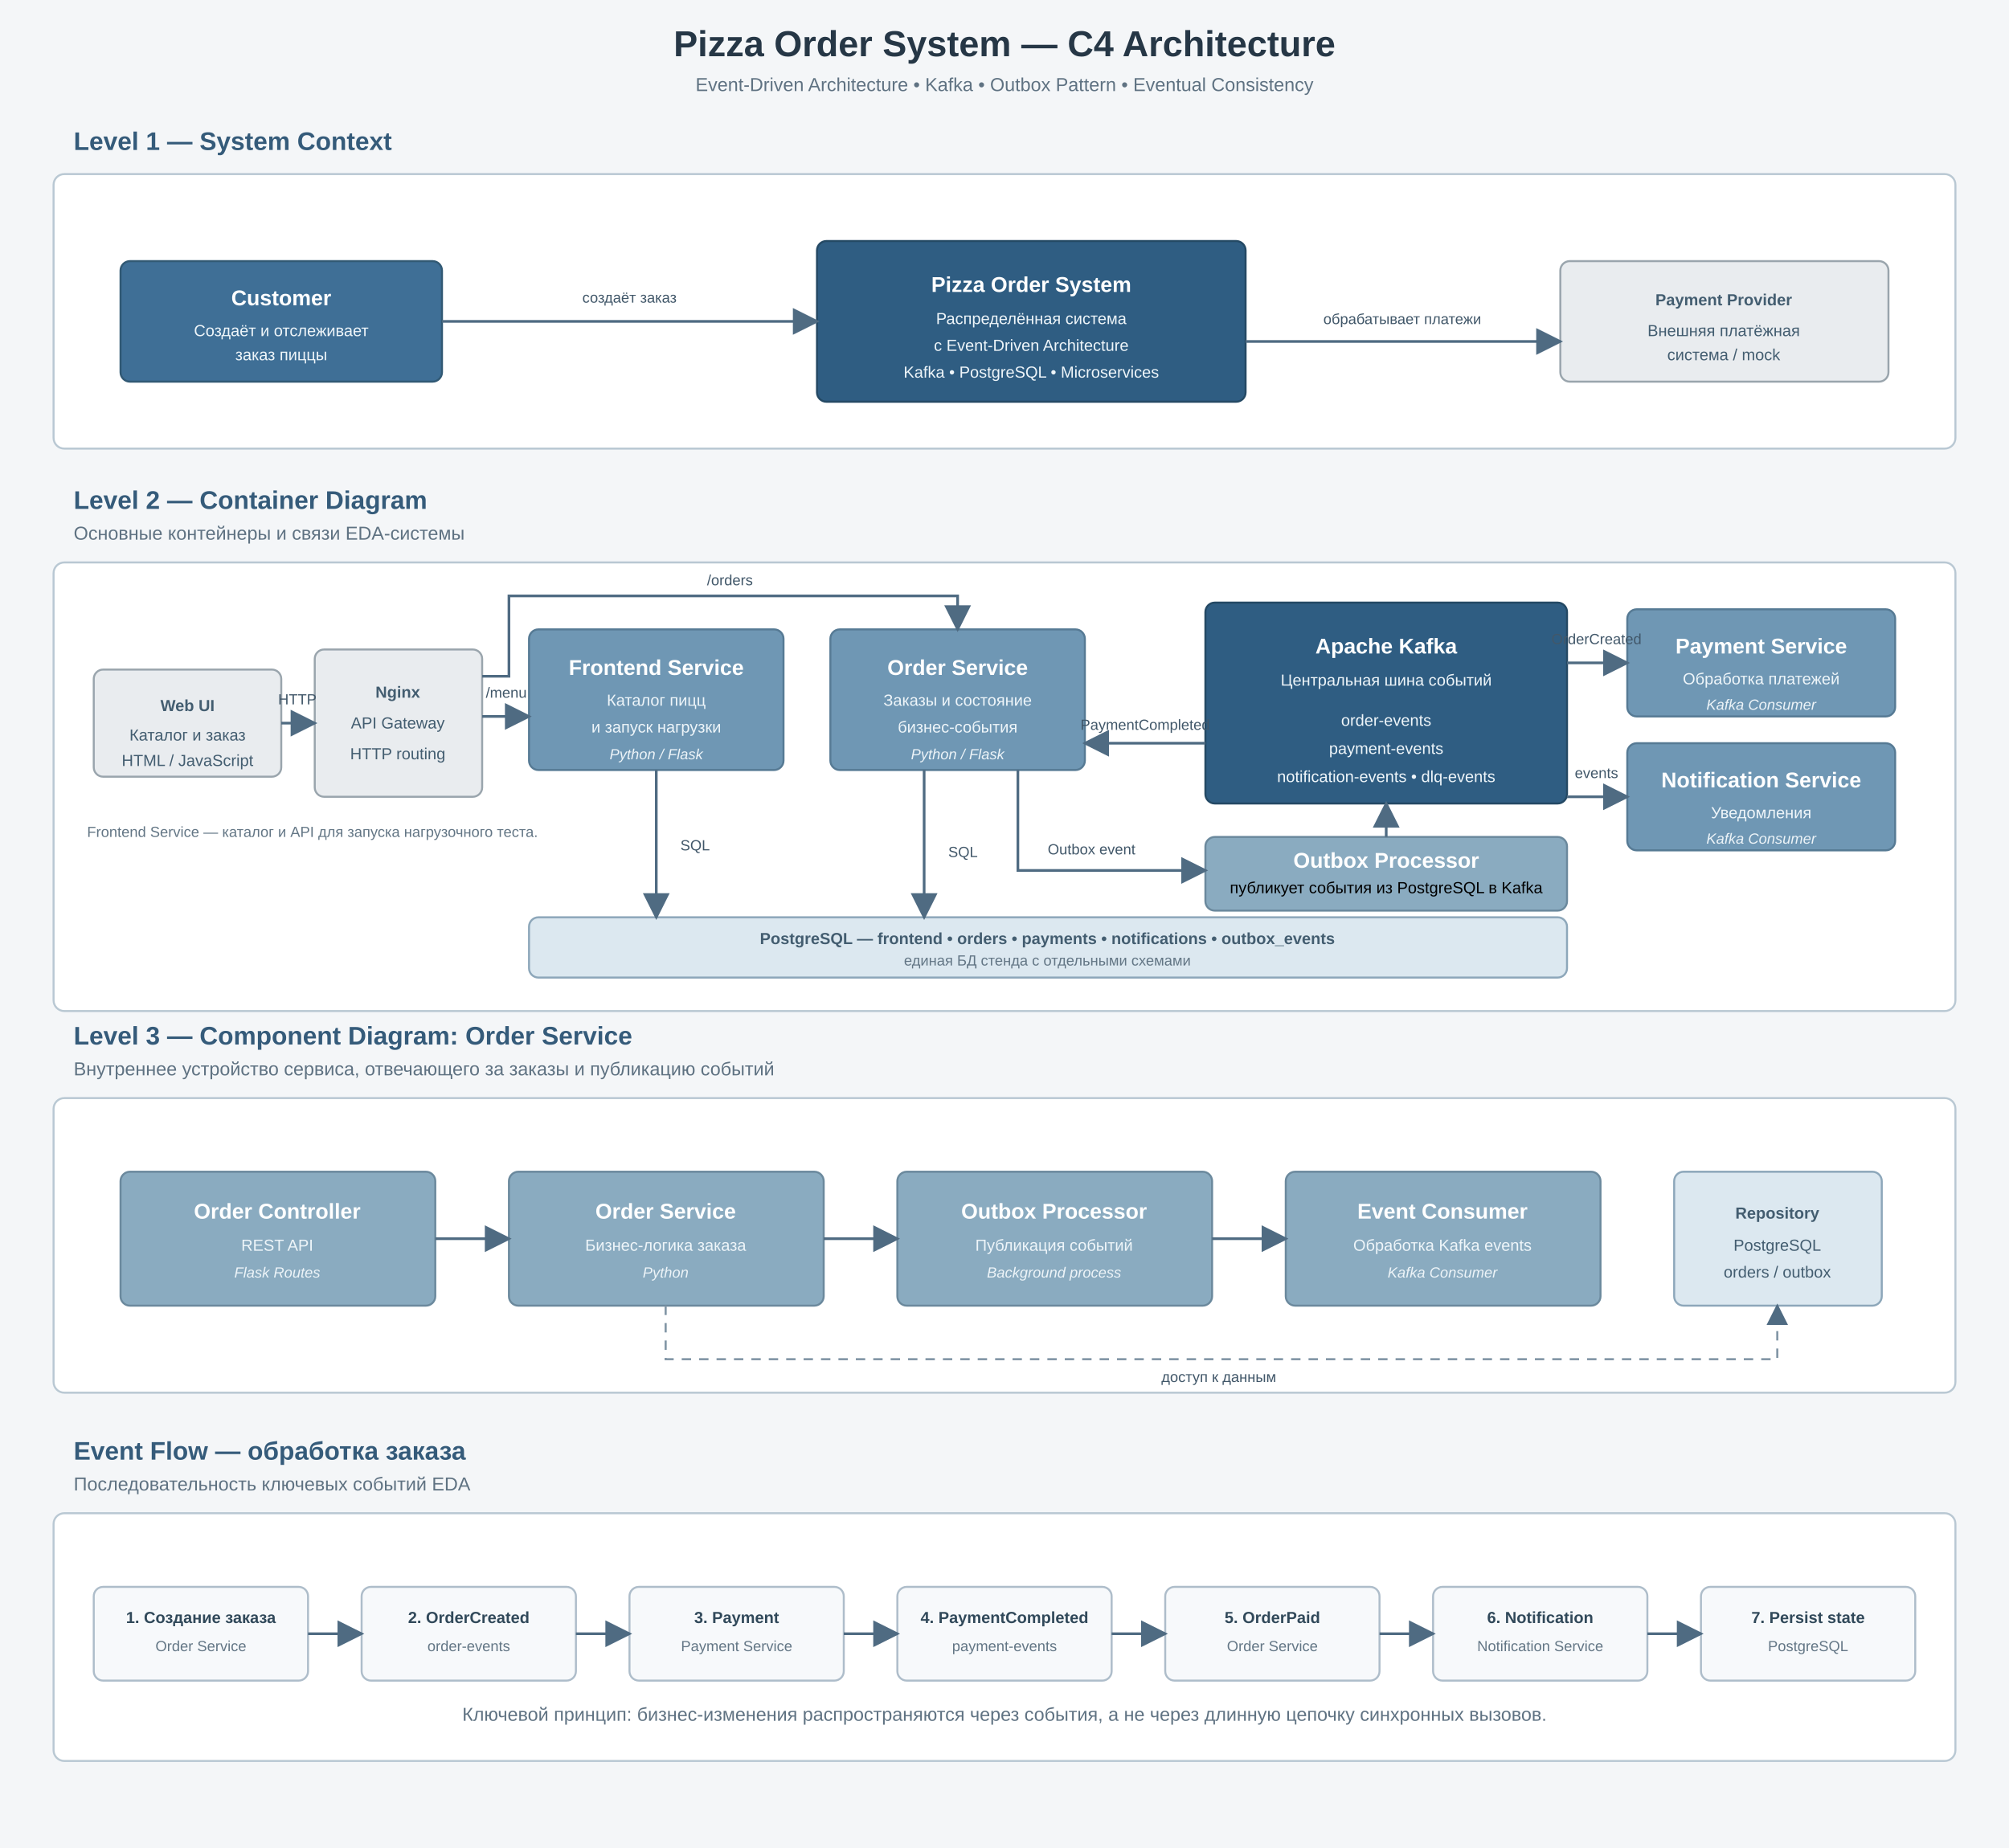
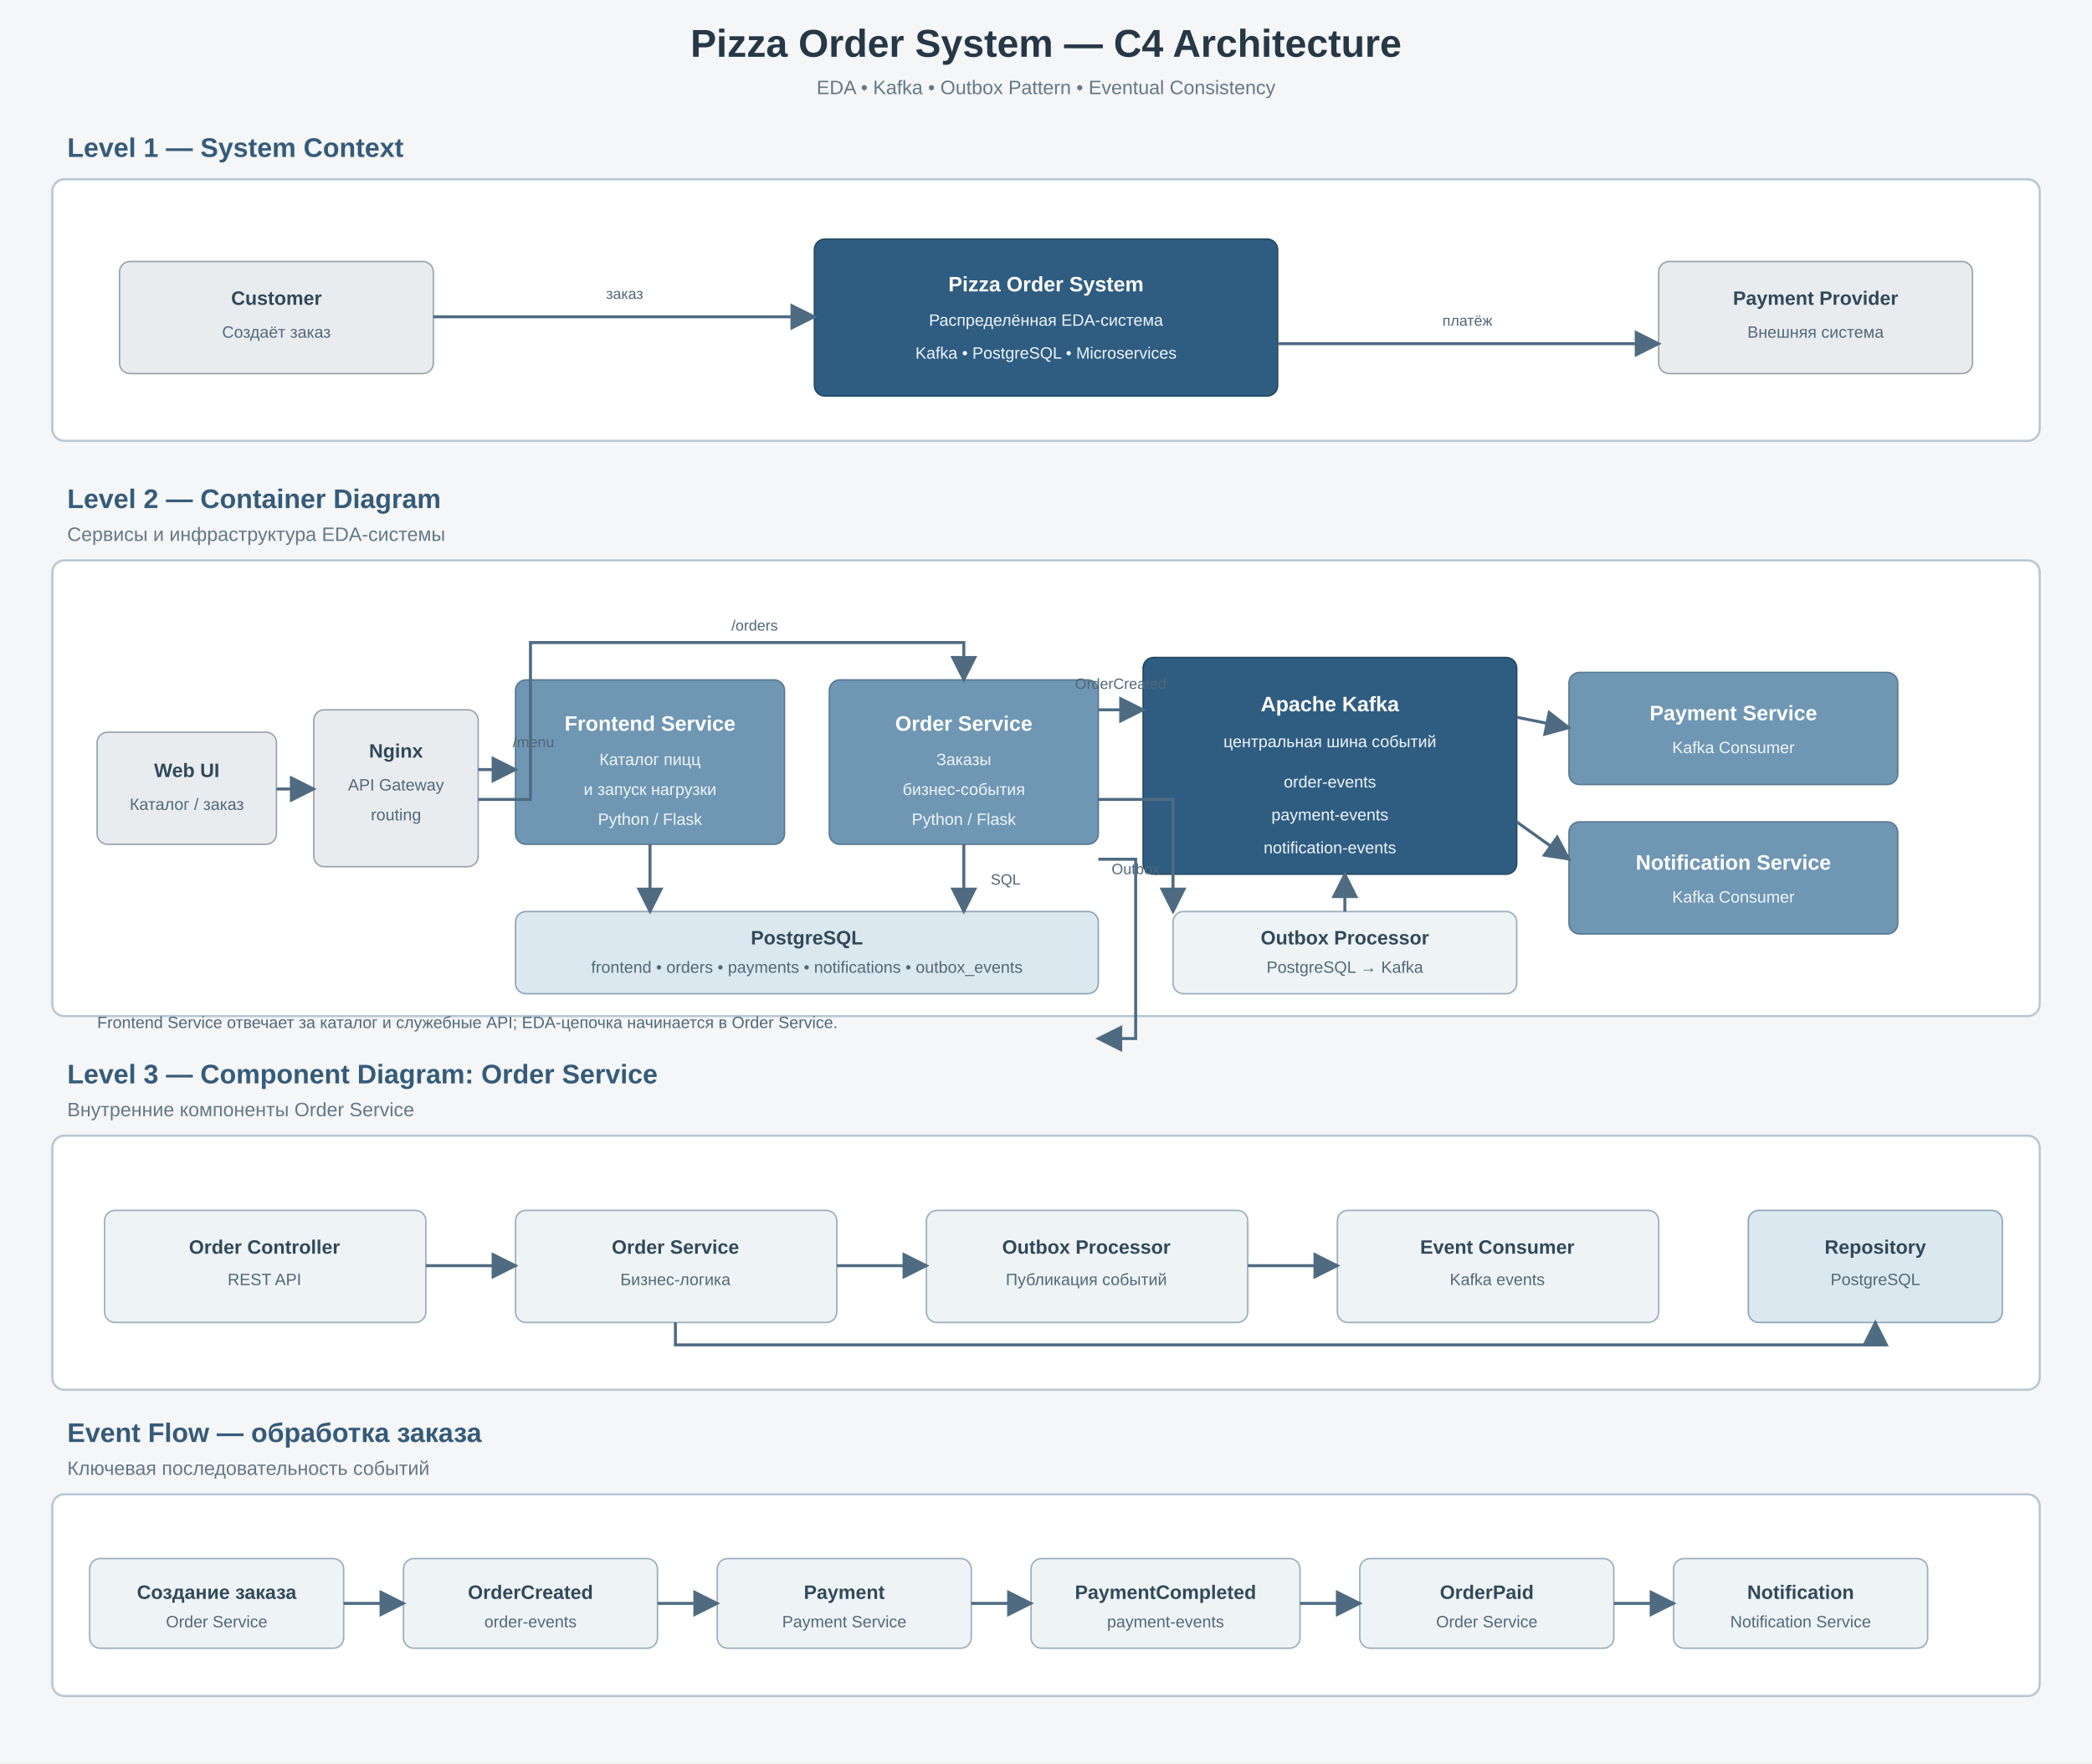
- <svg xmlns="http://www.w3.org/2000/svg" width="1500" height="1380" viewBox="0 0 1500 1380">
+ <svg xmlns="http://www.w3.org/2000/svg" width="1400" height="1180" viewBox="0 0 1400 1180">
  <defs>
-     <marker id="arrow" markerWidth="10" markerHeight="10" refX="9" refY="5" orient="auto">
-       <path d="M0,0 L10,5 L0,10 Z" fill="#4f6b82" />
+     <style>
+ text{font-family:Arial,Helvetica,sans-serif}.title{font-size:26px;font-weight:700;fill:#263746}.level{font-size:18px;font-weight:700;fill:#355b7a}.sub{font-size:13px;fill:#647887}.box{fill:#fff;stroke:#b9c8d3;stroke-width:1.5}.sys{fill:#2f5d82;stroke:#244964}.svc{fill:#6f97b4;stroke:#587a93}.db{fill:#dce8f0;stroke:#8da7ba}.ext{fill:#e9ecef;stroke:#9aa5ad}.comp{fill:#eef3f6;stroke:#9cafbd}.wt{font-size:14px;font-weight:700;fill:#fff}.dt{font-size:13px;font-weight:700;fill:#31495a}.w{font-size:11px;fill:#eef5f9}.d{font-size:11px;fill:#516878}.lab{font-size:10px;fill:#506675}.line{stroke:#4f6b82;stroke-width:2;fill:none;marker-end:url(#a)}
+ </style>
+     <marker id="a" markerWidth="9" markerHeight="9" refX="8" refY="4.5" orient="auto">
+       <path d="M0 0L9 4.5L0 9Z" fill="#4f6b82" />
    </marker>
-     <style>
-       text{font-family:Arial,Helvetica,sans-serif}
-       .title{font-size:27px;font-weight:700;fill:#263746}
-       .subtitle{font-size:14px;fill:#5f7282}
-       .level{font-size:19px;font-weight:700;fill:#355b7a}
-       .section{fill:#fff;stroke:#b9c8d3;stroke-width:1.5}
-       .person{fill:#3f6f96;stroke:#315974;stroke-width:1.5}
-       .system{fill:#2f5d82;stroke:#244964;stroke-width:1.5}
-       .container{fill:#6f97b4;stroke:#567a94;stroke-width:1.5}
-       .database{fill:#dce8f0;stroke:#8da7ba;stroke-width:1.5}
-       .external{fill:#e9ecef;stroke:#9aa5ad;stroke-width:1.5}
-       .component{fill:#8aabc0;stroke:#6b899d;stroke-width:1.5}
-       .cardTitle{font-size:16px;font-weight:700;fill:#fff}
-       .cardBody{font-size:12px;fill:#eef5f9}
-       .darkBody{font-size:12px;fill:#435d70}
-       .tech{font-size:11px;font-style:italic;fill:#edf4f8}
-       .label{font-size:11px;fill:#415769}
-       .event{font-size:11px;font-weight:700;fill:#415769}
-       .flowStep{fill:#f7f9fb;stroke:#aebdca;stroke-width:1.5}
-       .flowText{font-size:12px;font-weight:700;fill:#31495a}
-       .note{font-size:11px;fill:#637685}
-       .line{stroke:#4f6b82;stroke-width:2;fill:none;marker-end:url(#arrow)}
-       .dashed{stroke:#8397a7;stroke-width:1.6;stroke-dasharray:7 6;fill:none;marker-end:url(#arrow)}
-     </style>
  </defs>
-   <rect width="1500" height="1380" fill="#f4f6f8" />
-   <text x="750" y="42" text-anchor="middle" class="title">Pizza Order System — C4 Architecture</text>
-   <text x="750" y="68" text-anchor="middle" class="subtitle">Event-Driven Architecture • Kafka • Outbox Pattern • Eventual Consistency</text>
-   <text x="55" y="112" class="level">Level 1 — System Context</text>
-   <rect x="40" y="130" width="1420" height="205" rx="8" class="section" />
-   <rect x="90" y="195" width="240" height="90" rx="7" class="person" />
-   <text x="210" y="228" text-anchor="middle" class="cardTitle">Customer</text>
-   <text x="210" y="251" text-anchor="middle" class="cardBody">Создаёт и отслеживает</text>
-   <text x="210" y="269" text-anchor="middle" class="cardBody">заказ пиццы</text>
-   <rect x="610" y="180" width="320" height="120" rx="7" class="system" />
-   <text x="770" y="218" text-anchor="middle" class="cardTitle">Pizza Order System</text>
-   <text x="770" y="242" text-anchor="middle" class="cardBody">Распределённая система</text>
-   <text x="770" y="262" text-anchor="middle" class="cardBody">с Event-Driven Architecture</text>
-   <text x="770" y="282" text-anchor="middle" class="cardBody">Kafka • PostgreSQL • Microservices</text>
-   <rect x="1165" y="195" width="245" height="90" rx="7" class="external" />
-   <text x="1287" y="228" text-anchor="middle" class="darkBody" font-weight="700">Payment Provider</text>
-   <text x="1287" y="251" text-anchor="middle" class="darkBody">Внешняя платёжная</text>
-   <text x="1287" y="269" text-anchor="middle" class="darkBody">система / mock</text>
-   <path d="M330 240 L610 240" class="line" />
-   <text x="470" y="226" text-anchor="middle" class="label">создаёт заказ</text>
-   <path d="M930 255 L1165 255" class="line" />
-   <text x="1047" y="242" text-anchor="middle" class="label">обрабатывает платежи</text>
-   <text x="55" y="380" class="level">Level 2 — Container Diagram</text>
-   <text x="55" y="403" class="subtitle">Основные контейнеры и связи EDA-системы</text>
-   <rect x="40" y="420" width="1420" height="335" rx="8" class="section" />
-   <rect x="70" y="500" width="140" height="80" rx="7" class="external" />
-   <text x="140" y="531" text-anchor="middle" class="darkBody" font-weight="700">Web UI</text>
-   <text x="140" y="553" text-anchor="middle" class="darkBody">Каталог и заказ</text>
-   <text x="140" y="572" text-anchor="middle" class="darkBody">HTML / JavaScript</text>
-   <rect x="235" y="485" width="125" height="110" rx="7" class="external" />
-   <text x="297" y="521" text-anchor="middle" class="darkBody" font-weight="700">Nginx</text>
-   <text x="297" y="544" text-anchor="middle" class="darkBody">API Gateway</text>
-   <text x="297" y="567" text-anchor="middle" class="darkBody">HTTP routing</text>
-   <rect x="395" y="470" width="190" height="105" rx="7" class="container" />
-   <text x="490" y="504" text-anchor="middle" class="cardTitle">Frontend Service</text>
-   <text x="490" y="527" text-anchor="middle" class="cardBody">Каталог пицц</text>
-   <text x="490" y="547" text-anchor="middle" class="cardBody">и запуск нагрузки</text>
-   <text x="490" y="567" text-anchor="middle" class="tech">Python / Flask</text>
-   <rect x="620" y="470" width="190" height="105" rx="7" class="container" />
-   <text x="715" y="504" text-anchor="middle" class="cardTitle">Order Service</text>
-   <text x="715" y="527" text-anchor="middle" class="cardBody">Заказы и состояние</text>
-   <text x="715" y="547" text-anchor="middle" class="cardBody">бизнес-события</text>
-   <text x="715" y="567" text-anchor="middle" class="tech">Python / Flask</text>
-   <rect x="900" y="450" width="270" height="150" rx="7" class="system" />
-   <text x="1035" y="488" text-anchor="middle" class="cardTitle">Apache Kafka</text>
-   <text x="1035" y="512" text-anchor="middle" class="cardBody">Центральная шина событий</text>
-   <text x="1035" y="542" text-anchor="middle" class="cardBody">order-events</text>
-   <text x="1035" y="563" text-anchor="middle" class="cardBody">payment-events</text>
-   <text x="1035" y="584" text-anchor="middle" class="cardBody">notification-events • dlq-events</text>
-   <rect x="1215" y="455" width="200" height="80" rx="7" class="container" />
-   <text x="1315" y="488" text-anchor="middle" class="cardTitle">Payment Service</text>
-   <text x="1315" y="511" text-anchor="middle" class="cardBody">Обработка платежей</text>
-   <text x="1315" y="530" text-anchor="middle" class="tech">Kafka Consumer</text>
-   <rect x="1215" y="555" width="200" height="80" rx="7" class="container" />
-   <text x="1315" y="588" text-anchor="middle" class="cardTitle">Notification Service</text>
-   <text x="1315" y="611" text-anchor="middle" class="cardBody">Уведомления</text>
-   <text x="1315" y="630" text-anchor="middle" class="tech">Kafka Consumer</text>
-   <rect x="900" y="625" width="270" height="55" rx="7" class="component" />
-   <text x="1035" y="648" text-anchor="middle" class="cardTitle">Outbox Processor</text>
-   <text x="1035" y="667" text-anchor="middle" class="body">публикует события из PostgreSQL в Kafka</text>
-   <rect x="395" y="685" width="775" height="45" rx="7" class="database" />
-   <text x="782" y="705" text-anchor="middle" class="darkBody" font-weight="700">PostgreSQL — frontend • orders • payments • notifications • outbox_events</text>
-   <text x="782" y="721" text-anchor="middle" class="note">единая БД стенда с отдельными схемами</text>
-   <path d="M210 540 L235 540" class="line" />
-   <text x="222" y="526" text-anchor="middle" class="label">HTTP</text>
-   <path d="M360 535 L395 535" class="line" />
-   <text x="378" y="521" text-anchor="middle" class="label">/menu</text>
-   <path d="M360 505 L380 505 L380 445 L715 445 L715 470" class="line" />
-   <text x="545" y="437" text-anchor="middle" class="label">/orders</text>
-   <path d="M490 575 L490 685" class="line" />
-   <text x="508" y="635" class="label">SQL</text>
-   <path d="M690 575 L690 685" class="line" />
-   <text x="708" y="640" class="label">SQL</text>
-   <path d="M760 575 L760 650 L900 650" class="line" />
-   <text x="815" y="638" text-anchor="middle" class="label">Outbox event</text>
-   <path d="M1035 625 L1035 600" class="line" />
-   <path d="M1170 495 L1215 495" class="line" />
-   <text x="1192" y="481" text-anchor="middle" class="label">OrderCreated</text>
-   <path d="M1170 595 L1215 595" class="line" />
-   <text x="1192" y="581" text-anchor="middle" class="label">events</text>
-   <path d="M900 555 L850 555 L850 555 L810 555" class="line" />
-   <text x="855" y="545" text-anchor="middle" class="label">PaymentCompleted</text>
-   <text x="65" y="625" class="note">Frontend Service — каталог и API для запуска нагрузочного теста.</text>
-   <text x="55" y="780" class="level">Level 3 — Component Diagram: Order Service</text>
-   <text x="55" y="803" class="subtitle">Внутреннее устройство сервиса, отвечающего за заказы и публикацию событий</text>
-   <rect x="40" y="820" width="1420" height="220" rx="8" class="section" />
-   <rect x="90" y="875" width="235" height="100" rx="7" class="component" />
-   <text x="207" y="910" text-anchor="middle" class="cardTitle">Order Controller</text>
-   <text x="207" y="934" text-anchor="middle" class="cardBody">REST API</text>
-   <text x="207" y="954" text-anchor="middle" class="tech">Flask Routes</text>
-   <rect x="380" y="875" width="235" height="100" rx="7" class="component" />
-   <text x="497" y="910" text-anchor="middle" class="cardTitle">Order Service</text>
-   <text x="497" y="934" text-anchor="middle" class="cardBody">Бизнес-логика заказа</text>
-   <text x="497" y="954" text-anchor="middle" class="tech">Python</text>
-   <rect x="670" y="875" width="235" height="100" rx="7" class="component" />
-   <text x="787" y="910" text-anchor="middle" class="cardTitle">Outbox Processor</text>
-   <text x="787" y="934" text-anchor="middle" class="cardBody">Публикация событий</text>
-   <text x="787" y="954" text-anchor="middle" class="tech">Background process</text>
-   <rect x="960" y="875" width="235" height="100" rx="7" class="component" />
-   <text x="1077" y="910" text-anchor="middle" class="cardTitle">Event Consumer</text>
-   <text x="1077" y="934" text-anchor="middle" class="cardBody">Обработка Kafka events</text>
-   <text x="1077" y="954" text-anchor="middle" class="tech">Kafka Consumer</text>
-   <rect x="1250" y="875" width="155" height="100" rx="7" class="database" />
-   <text x="1327" y="910" text-anchor="middle" class="darkBody" font-weight="700">Repository</text>
-   <text x="1327" y="934" text-anchor="middle" class="darkBody">PostgreSQL</text>
-   <text x="1327" y="954" text-anchor="middle" class="darkBody">orders / outbox</text>
-   <path d="M325 925 L380 925" class="line" />
-   <path d="M615 925 L670 925" class="line" />
-   <path d="M905 925 L960 925" class="line" />
-   <path d="M497 975 L497 1015 L1327 1015 L1327 975" class="dashed" />
-   <text x="910" y="1032" text-anchor="middle" class="label">доступ к данным</text>
-   <text x="55" y="1090" class="level">Event Flow — обработка заказа</text>
-   <text x="55" y="1113" class="subtitle">Последовательность ключевых событий EDA</text>
-   <rect x="40" y="1130" width="1420" height="185" rx="8" class="section" />
-   <rect x="70" y="1185" width="160" height="70" rx="7" class="flowStep" />
-   <text x="150" y="1212" text-anchor="middle" class="flowText">1. Создание заказа</text>
-   <text x="150" y="1233" text-anchor="middle" class="note">Order Service</text>
-   <rect x="270" y="1185" width="160" height="70" rx="7" class="flowStep" />
-   <text x="350" y="1212" text-anchor="middle" class="flowText">2. OrderCreated</text>
-   <text x="350" y="1233" text-anchor="middle" class="note">order-events</text>
-   <rect x="470" y="1185" width="160" height="70" rx="7" class="flowStep" />
-   <text x="550" y="1212" text-anchor="middle" class="flowText">3. Payment</text>
-   <text x="550" y="1233" text-anchor="middle" class="note">Payment Service</text>
-   <rect x="670" y="1185" width="160" height="70" rx="7" class="flowStep" />
-   <text x="750" y="1212" text-anchor="middle" class="flowText">4. PaymentCompleted</text>
-   <text x="750" y="1233" text-anchor="middle" class="note">payment-events</text>
-   <rect x="870" y="1185" width="160" height="70" rx="7" class="flowStep" />
-   <text x="950" y="1212" text-anchor="middle" class="flowText">5. OrderPaid</text>
-   <text x="950" y="1233" text-anchor="middle" class="note">Order Service</text>
-   <rect x="1070" y="1185" width="160" height="70" rx="7" class="flowStep" />
-   <text x="1150" y="1212" text-anchor="middle" class="flowText">6. Notification</text>
-   <text x="1150" y="1233" text-anchor="middle" class="note">Notification Service</text>
-   <rect x="1270" y="1185" width="160" height="70" rx="7" class="flowStep" />
-   <text x="1350" y="1212" text-anchor="middle" class="flowText">7. Persist state</text>
-   <text x="1350" y="1233" text-anchor="middle" class="note">PostgreSQL</text>
-   <path d="M230 1220 L270 1220" class="line" />
-   <path d="M430 1220 L470 1220" class="line" />
-   <path d="M630 1220 L670 1220" class="line" />
-   <path d="M830 1220 L870 1220" class="line" />
-   <path d="M1030 1220 L1070 1220" class="line" />
-   <path d="M1230 1220 L1270 1220" class="line" />
-   <text x="750" y="1285" text-anchor="middle" class="subtitle">Ключевой принцип: бизнес-изменения распространяются через события, а не через длинную цепочку синхронных вызовов.</text>
+   <rect width="1400" height="1180" fill="#f4f6f8" />
+   <text x="700" y="38" text-anchor="middle" class="title">Pizza Order System — C4 Architecture</text>
+   <text x="700" y="63" text-anchor="middle" class="sub">EDA • Kafka • Outbox Pattern • Eventual Consistency</text>
+   <text x="45" y="105" class="level">Level 1 — System Context</text>
+   <rect x="35" y="120" width="1330" height="175" rx="8" class="box" />
+   <rect x="80" y="175" width="210" height="75" rx="7" class="ext" />
+   <text x="185" y="204" text-anchor="middle" class="dt">Customer</text>
+   <text x="185" y="226" text-anchor="middle" class="d">Создаёт заказ</text>
+   <rect x="545" y="160" width="310" height="105" rx="7" class="sys" />
+   <text x="700" y="195" text-anchor="middle" class="wt">Pizza Order System</text>
+   <text x="700" y="218" text-anchor="middle" class="w">Распределённая EDA-система</text>
+   <text x="700" y="240" text-anchor="middle" class="w">Kafka • PostgreSQL • Microservices</text>
+   <rect x="1110" y="175" width="210" height="75" rx="7" class="ext" />
+   <text x="1215" y="204" text-anchor="middle" class="dt">Payment Provider</text>
+   <text x="1215" y="226" text-anchor="middle" class="d">Внешняя система</text>
+   <path d="M290 212L545 212" class="line" />
+   <text x="418" y="200" text-anchor="middle" class="lab">заказ</text>
+   <path d="M855 230L1110 230" class="line" />
+   <text x="982" y="218" text-anchor="middle" class="lab">платёж</text>
+   <text x="45" y="340" class="level">Level 2 — Container Diagram</text>
+   <text x="45" y="362" class="sub">Сервисы и инфраструктура EDA-системы</text>
+   <rect x="35" y="375" width="1330" height="305" rx="8" class="box" />
+   <rect x="65" y="490" width="120" height="75" rx="7" class="ext" />
+   <text x="125" y="520" text-anchor="middle" class="dt">Web UI</text>
+   <text x="125" y="542" text-anchor="middle" class="d">Каталог / заказ</text>
+   <rect x="210" y="475" width="110" height="105" rx="7" class="ext" />
+   <text x="265" y="507" text-anchor="middle" class="dt">Nginx</text>
+   <text x="265" y="529" text-anchor="middle" class="d">API Gateway</text>
+   <text x="265" y="549" text-anchor="middle" class="d">routing</text>
+   <rect x="345" y="455" width="180" height="110" rx="7" class="svc" />
+   <text x="435" y="489" text-anchor="middle" class="wt">Frontend Service</text>
+   <text x="435" y="512" text-anchor="middle" class="w">Каталог пицц</text>
+   <text x="435" y="532" text-anchor="middle" class="w">и запуск нагрузки</text>
+   <text x="435" y="552" text-anchor="middle" class="w">Python / Flask</text>
+   <rect x="555" y="455" width="180" height="110" rx="7" class="svc" />
+   <text x="645" y="489" text-anchor="middle" class="wt">Order Service</text>
+   <text x="645" y="512" text-anchor="middle" class="w">Заказы</text>
+   <text x="645" y="532" text-anchor="middle" class="w">бизнес-события</text>
+   <text x="645" y="552" text-anchor="middle" class="w">Python / Flask</text>
+   <rect x="765" y="440" width="250" height="145" rx="7" class="sys" />
+   <text x="890" y="476" text-anchor="middle" class="wt">Apache Kafka</text>
+   <text x="890" y="500" text-anchor="middle" class="w">центральная шина событий</text>
+   <text x="890" y="527" text-anchor="middle" class="w">order-events</text>
+   <text x="890" y="549" text-anchor="middle" class="w">payment-events</text>
+   <text x="890" y="571" text-anchor="middle" class="w">notification-events</text>
+   <rect x="1050" y="450" width="220" height="75" rx="7" class="svc" />
+   <text x="1160" y="482" text-anchor="middle" class="wt">Payment Service</text>
+   <text x="1160" y="504" text-anchor="middle" class="w">Kafka Consumer</text>
+   <rect x="1050" y="550" width="220" height="75" rx="7" class="svc" />
+   <text x="1160" y="582" text-anchor="middle" class="wt">Notification Service</text>
+   <text x="1160" y="604" text-anchor="middle" class="w">Kafka Consumer</text>
+   <rect x="345" y="610" width="390" height="55" rx="7" class="db" />
+   <text x="540" y="632" text-anchor="middle" class="dt">PostgreSQL</text>
+   <text x="540" y="651" text-anchor="middle" class="d">frontend • orders • payments • notifications • outbox_events</text>
+   <rect x="785" y="610" width="230" height="55" rx="7" class="comp" />
+   <text x="900" y="632" text-anchor="middle" class="dt">Outbox Processor</text>
+   <text x="900" y="651" text-anchor="middle" class="d">PostgreSQL → Kafka</text>
+   <path d="M185 528L210 528" class="line" />
+   <path d="M320 515L345 515" class="line" />
+   <text x="357" y="500" text-anchor="middle" class="lab">/menu</text>
+   <path d="M320 535L355 535L355 430L645 430L645 455" class="line" />
+   <text x="505" y="422" text-anchor="middle" class="lab">/orders</text>
+   <path d="M735 475L765 475" class="line" />
+   <text x="750" y="461" text-anchor="middle" class="lab">OrderCreated</text>
+   <path d="M735 535L785 535L785 610" class="line" />
+   <text x="760" y="585" text-anchor="middle" class="lab">Outbox</text>
+   <path d="M900 610L900 585" class="line" />
+   <path d="M1015 480L1050 487" class="line" />
+   <path d="M1015 550L1050 575" class="line" />
+   <path d="M735 575L760 575L760 695L735 695" class="line" />
+   <path d="M645 565L645 610" class="line" />
+   <text x="663" y="592" class="lab">SQL</text>
+   <path d="M435 565L435 610" class="line" />
+   <text x="65" y="688" class="d">Frontend Service отвечает за каталог и служебные API; EDA-цепочка начинается в Order Service.</text>
+   <text x="45" y="725" class="level">Level 3 — Component Diagram: Order Service</text>
+   <text x="45" y="747" class="sub">Внутренние компоненты Order Service</text>
+   <rect x="35" y="760" width="1330" height="170" rx="8" class="box" />
+   <rect x="70" y="810" width="215" height="75" rx="7" class="comp" />
+   <text x="177" y="839" text-anchor="middle" class="dt">Order Controller</text>
+   <text x="177" y="860" text-anchor="middle" class="d">REST API</text>
+   <rect x="345" y="810" width="215" height="75" rx="7" class="comp" />
+   <text x="452" y="839" text-anchor="middle" class="dt">Order Service</text>
+   <text x="452" y="860" text-anchor="middle" class="d">Бизнес-логика</text>
+   <rect x="620" y="810" width="215" height="75" rx="7" class="comp" />
+   <text x="727" y="839" text-anchor="middle" class="dt">Outbox Processor</text>
+   <text x="727" y="860" text-anchor="middle" class="d">Публикация событий</text>
+   <rect x="895" y="810" width="215" height="75" rx="7" class="comp" />
+   <text x="1002" y="839" text-anchor="middle" class="dt">Event Consumer</text>
+   <text x="1002" y="860" text-anchor="middle" class="d">Kafka events</text>
+   <rect x="1170" y="810" width="170" height="75" rx="7" class="db" />
+   <text x="1255" y="839" text-anchor="middle" class="dt">Repository</text>
+   <text x="1255" y="860" text-anchor="middle" class="d">PostgreSQL</text>
+   <path d="M285 847L345 847" class="line" />
+   <path d="M560 847L620 847" class="line" />
+   <path d="M835 847L895 847" class="line" />
+   <path d="M452 885L452 900L1255 900L1255 885" class="line" />
+   <text x="45" y="965" class="level">Event Flow — обработка заказа</text>
+   <text x="45" y="987" class="sub">Ключевая последовательность событий</text>
+   <rect x="35" y="1000" width="1330" height="135" rx="8" class="box" />
+   <rect x="60" y="1043" width="170" height="60" rx="7" class="comp" />
+   <text x="145" y="1070" text-anchor="middle" class="dt">Создание заказа</text>
+   <text x="145" y="1089" text-anchor="middle" class="d">Order Service</text>
+   <rect x="270" y="1043" width="170" height="60" rx="7" class="comp" />
+   <text x="355" y="1070" text-anchor="middle" class="dt">OrderCreated</text>
+   <text x="355" y="1089" text-anchor="middle" class="d">order-events</text>
+   <rect x="480" y="1043" width="170" height="60" rx="7" class="comp" />
+   <text x="565" y="1070" text-anchor="middle" class="dt">Payment</text>
+   <text x="565" y="1089" text-anchor="middle" class="d">Payment Service</text>
+   <rect x="690" y="1043" width="180" height="60" rx="7" class="comp" />
+   <text x="780" y="1070" text-anchor="middle" class="dt">PaymentCompleted</text>
+   <text x="780" y="1089" text-anchor="middle" class="d">payment-events</text>
+   <rect x="910" y="1043" width="170" height="60" rx="7" class="comp" />
+   <text x="995" y="1070" text-anchor="middle" class="dt">OrderPaid</text>
+   <text x="995" y="1089" text-anchor="middle" class="d">Order Service</text>
+   <rect x="1120" y="1043" width="170" height="60" rx="7" class="comp" />
+   <text x="1205" y="1070" text-anchor="middle" class="dt">Notification</text>
+   <text x="1205" y="1089" text-anchor="middle" class="d">Notification Service</text>
+   <path d="M230 1073L270 1073" class="line" />
+   <path d="M440 1073L480 1073" class="line" />
+   <path d="M650 1073L690 1073" class="line" />
+   <path d="M870 1073L910 1073" class="line" />
+   <path d="M1080 1073L1120 1073" class="line" />
</svg>
